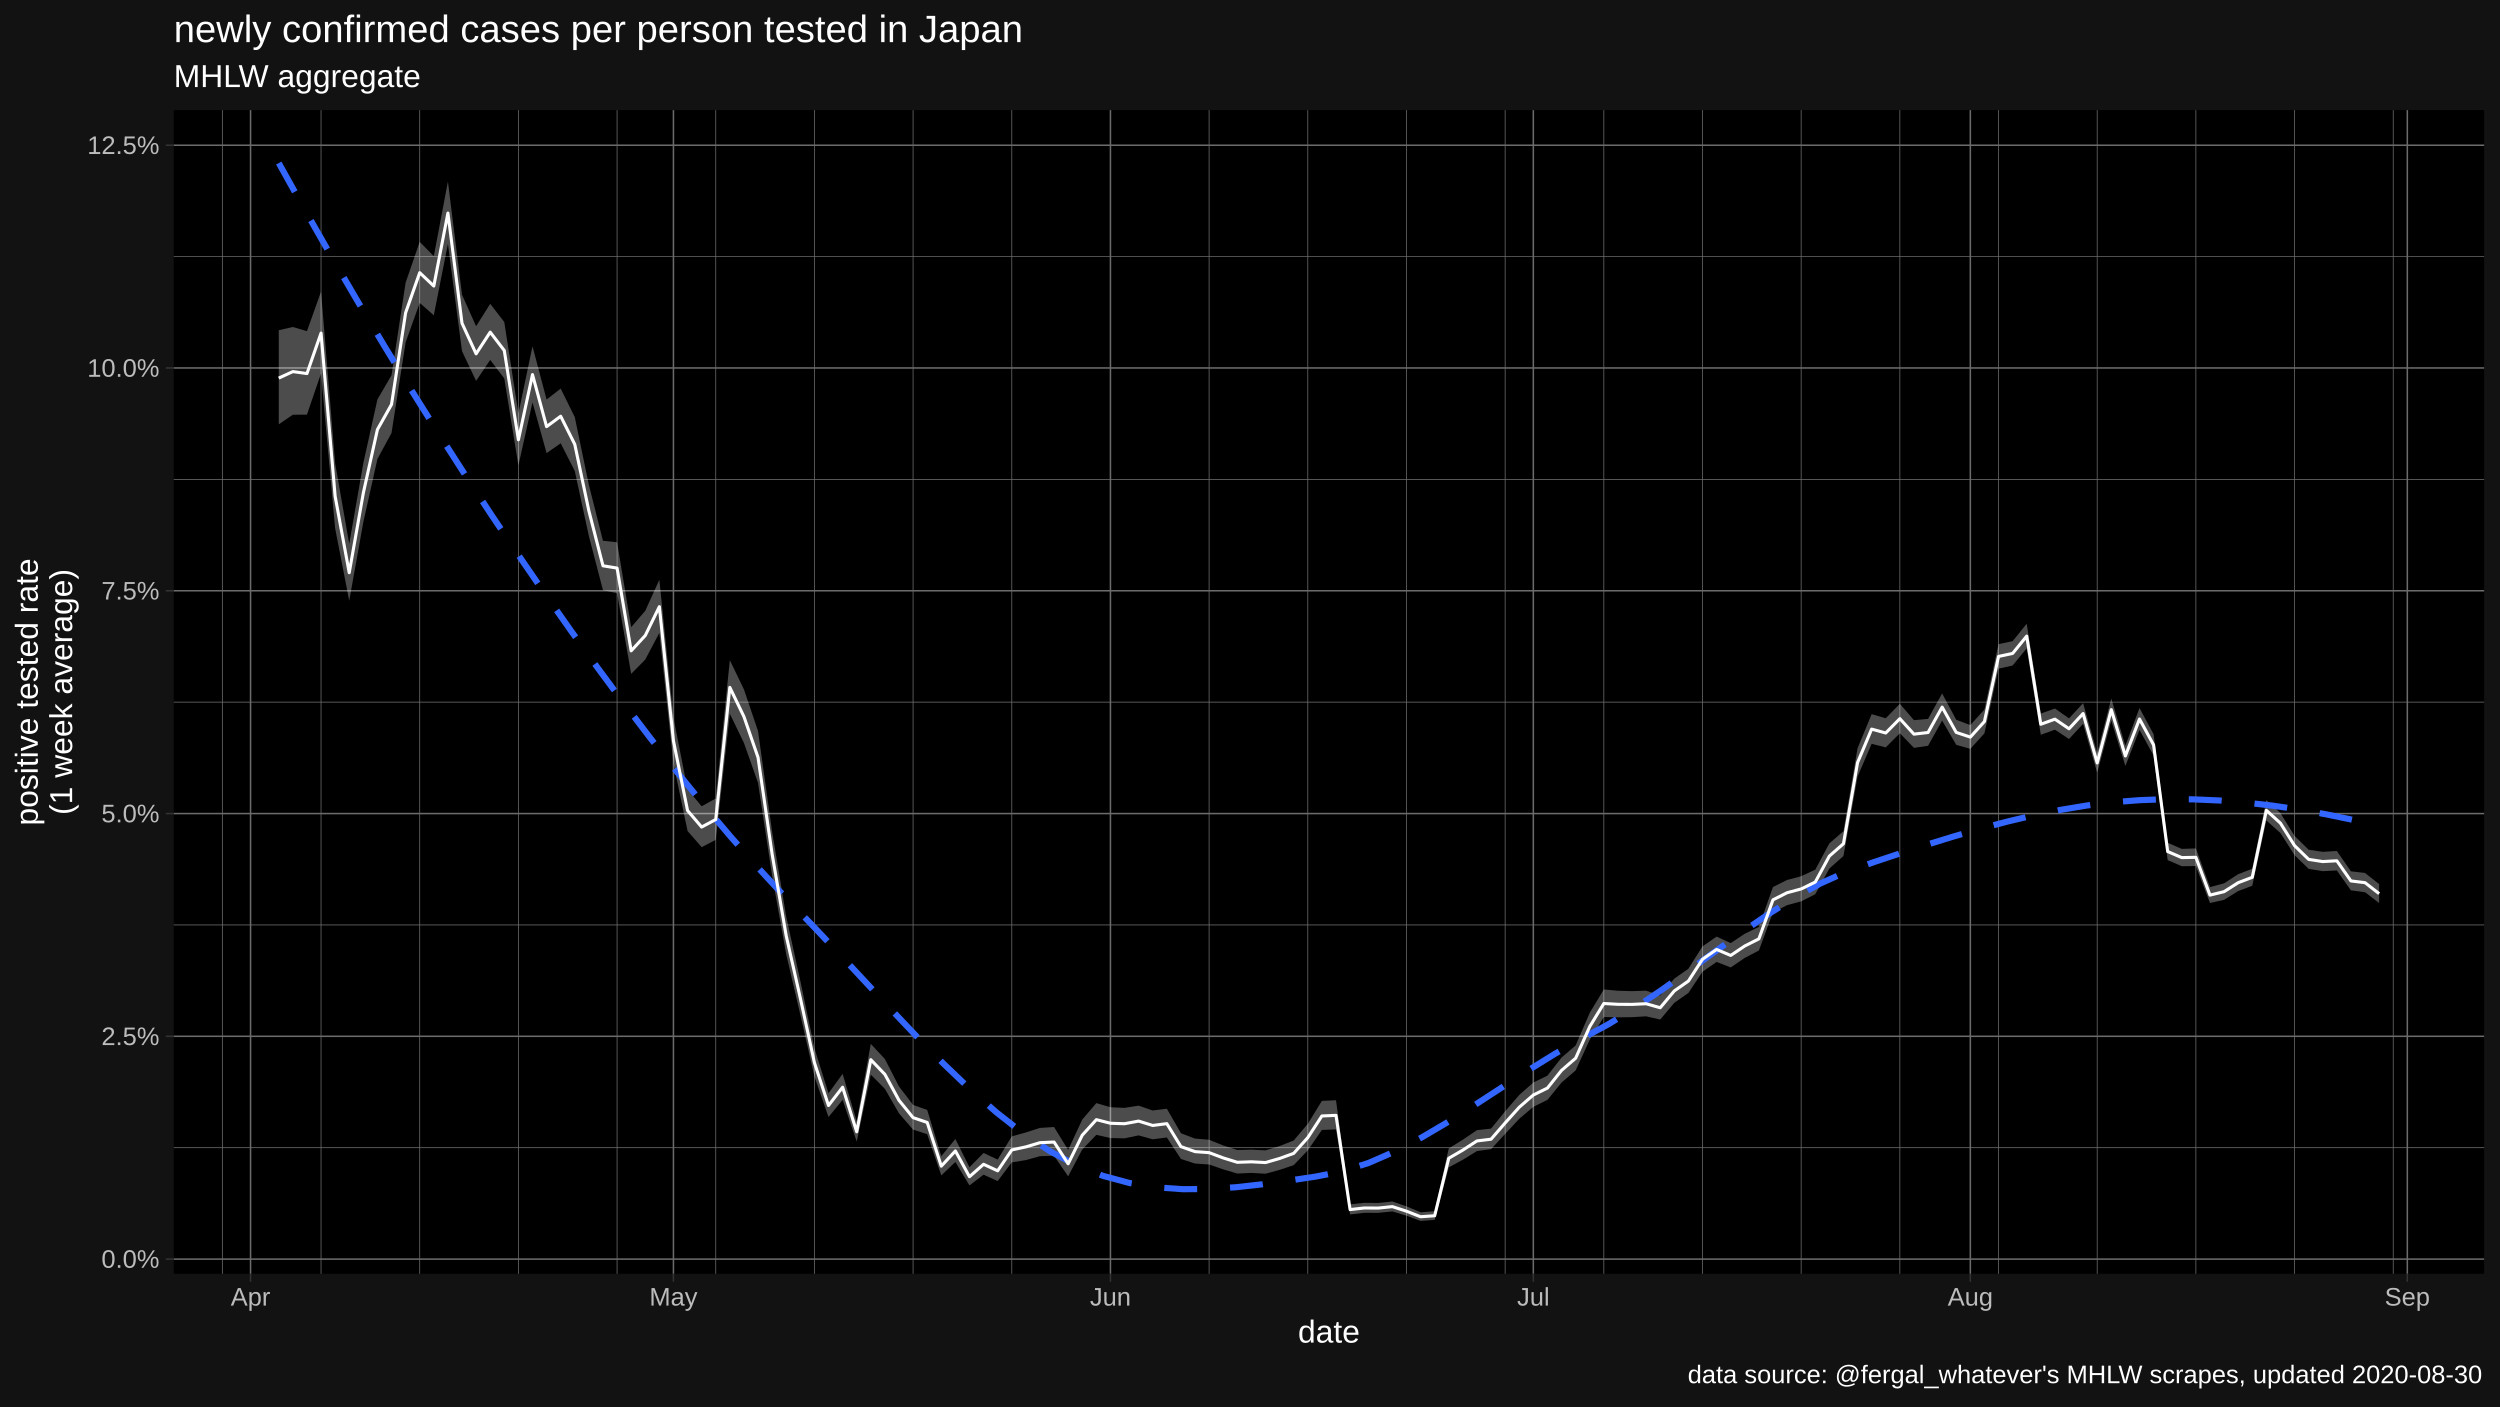
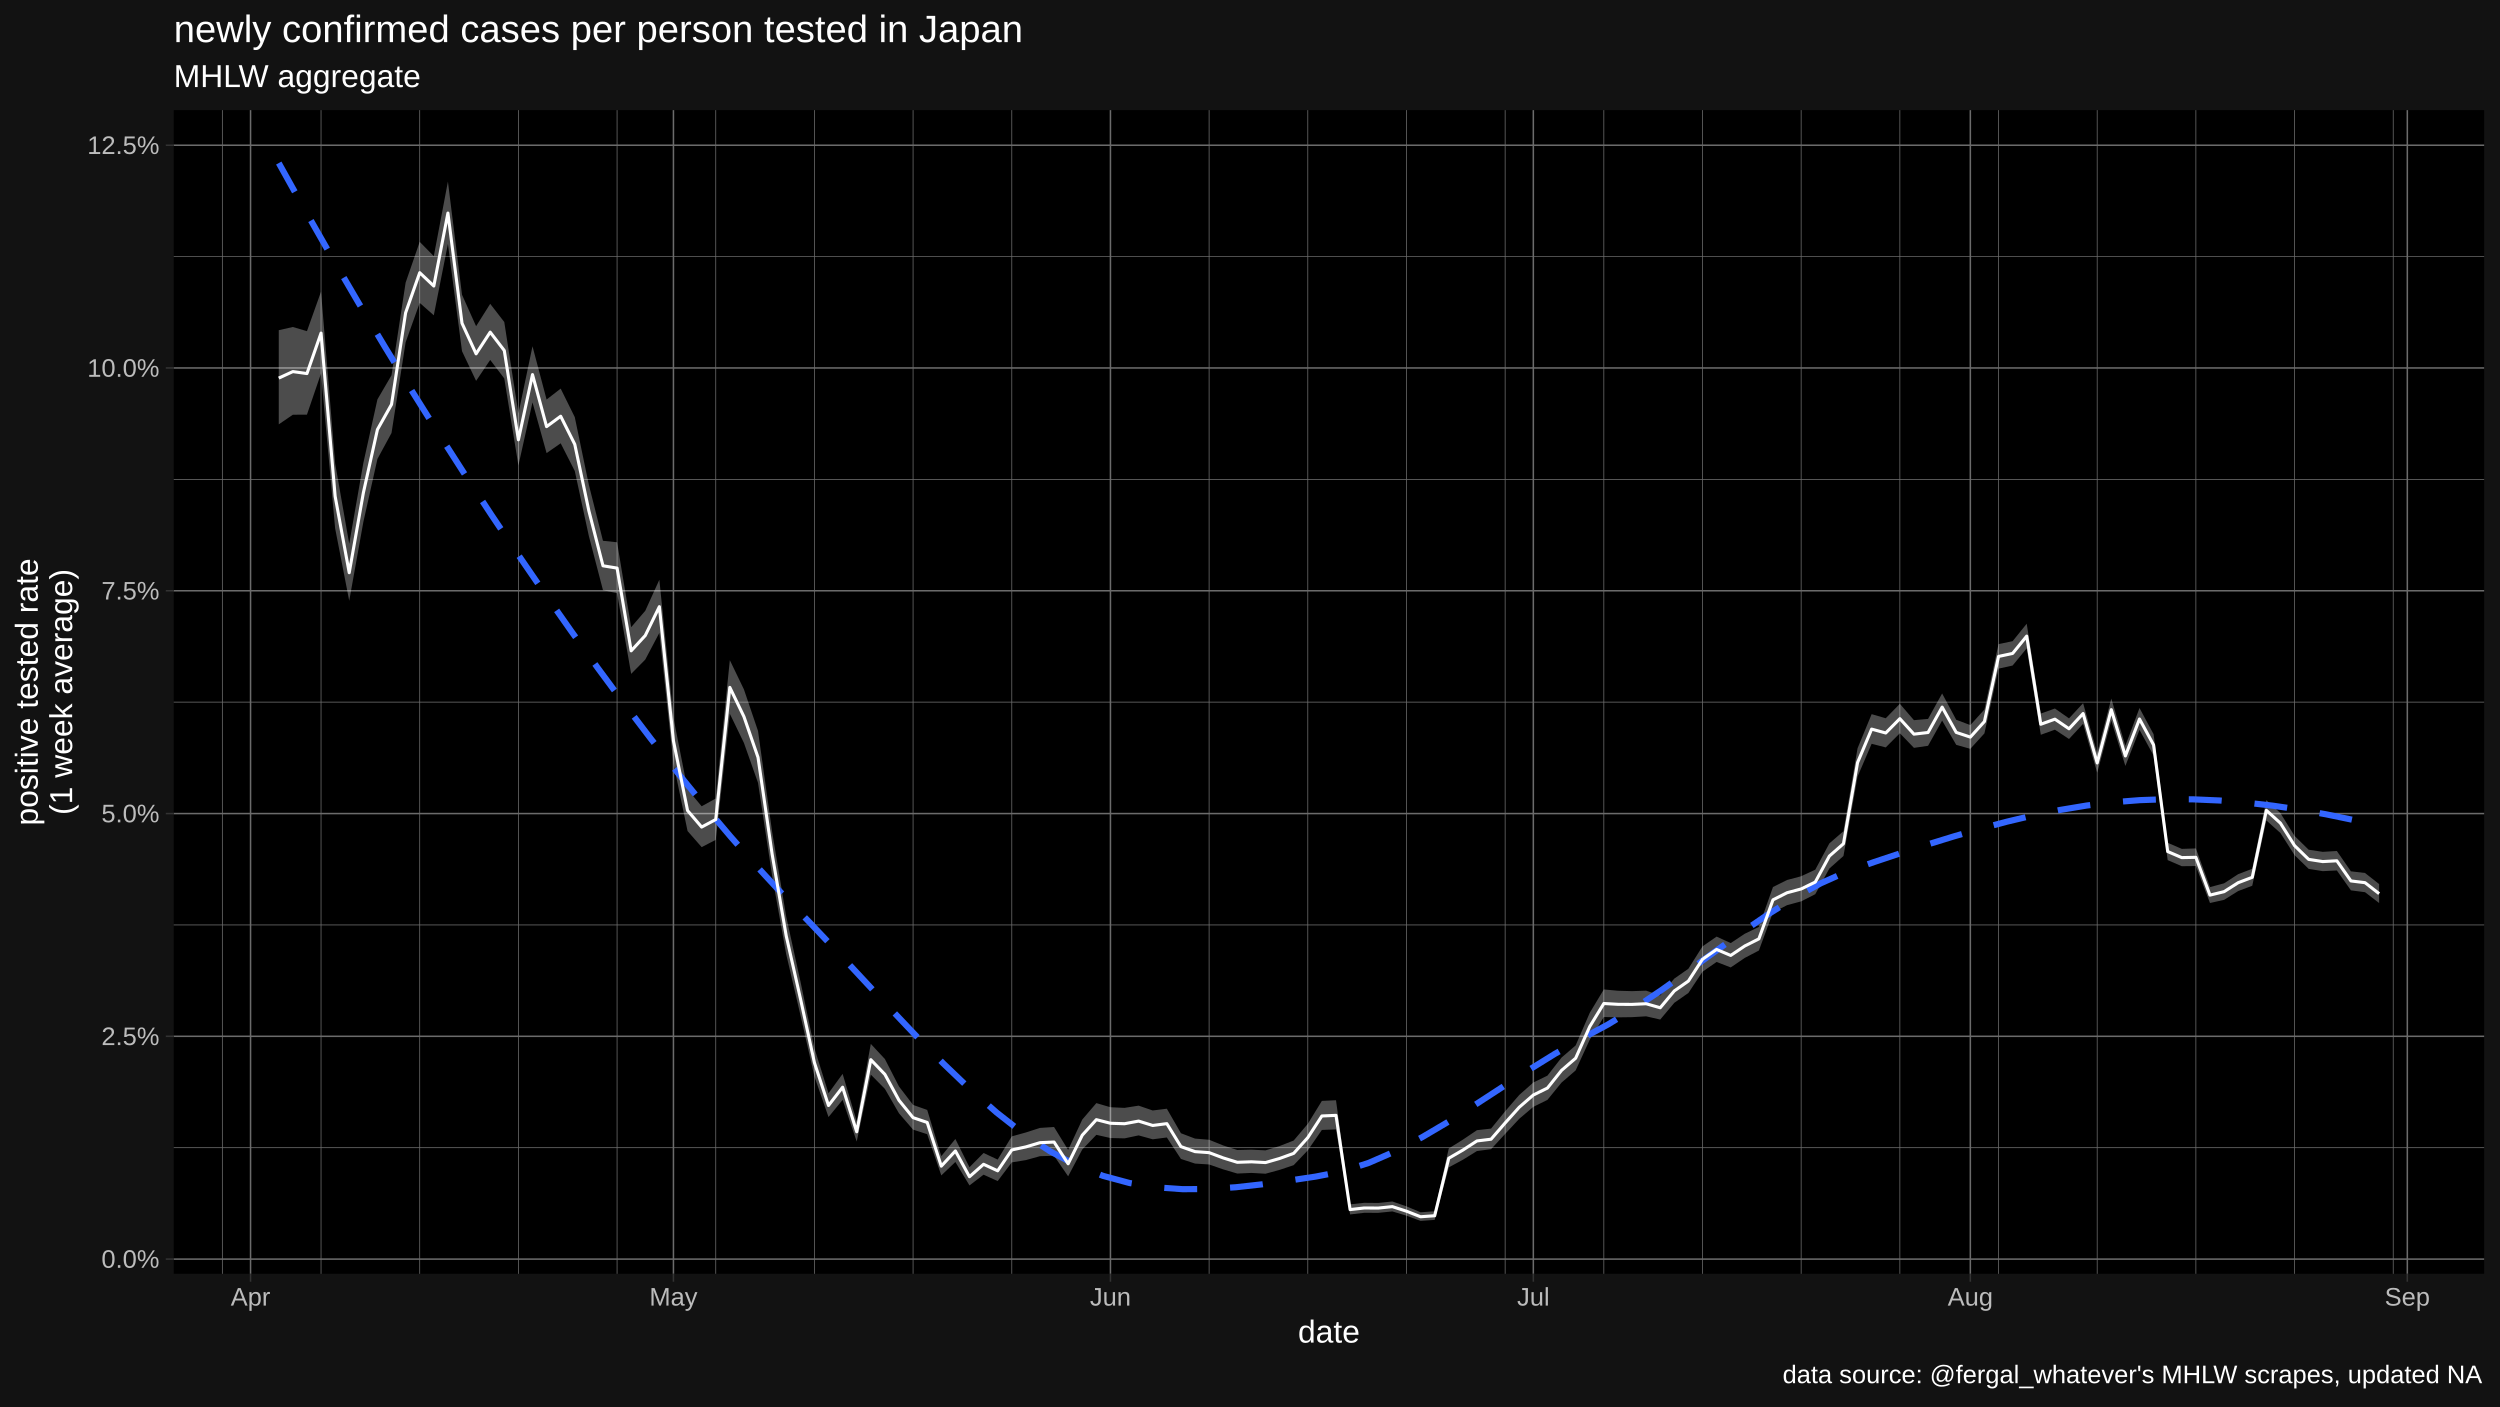
<svg xmlns="http://www.w3.org/2000/svg" viewBox="0 0 864.00 486.00">
  <defs>
    <style type="text/css">
    line, polyline, polygon, path, rect, circle {
      fill: none;
      stroke: #000000;
      stroke-linecap: round;
      stroke-linejoin: round;
      stroke-miterlimit: 10.00;
    }
  </style>
  </defs>
  <rect width="100%" height="100%" style="stroke: none; fill: #FFFFFF;" />
  <rect x="0.00" y="0.00" width="864.00" height="486.00" style="stroke-width: 1.07; stroke: #121212; fill: #121212;" />
  <defs>
    <clipPath id="cpNjAuMDR8ODU4LjUyfDQ0MC4yMnwzOC4wNw==">
      <rect x="60.04" y="38.07" width="798.48" height="402.15" />
    </clipPath>
  </defs>
  <rect x="60.04" y="38.07" width="798.48" height="402.15" style="stroke-width: 1.07; stroke: none; fill: #000000;" clip-path="url(#cpNjAuMDR8ODU4LjUyfDQ0MC4yMnwzOC4wNw==)" />
  <polyline points="60.04,396.64 858.52,396.64 " style="stroke-width: 0.27; stroke: #6B6B6B; stroke-linecap: butt;" clip-path="url(#cpNjAuMDR8ODU4LjUyfDQ0MC4yMnwzOC4wNw==)" />
  <polyline points="60.04,319.65 858.52,319.65 " style="stroke-width: 0.27; stroke: #6B6B6B; stroke-linecap: butt;" clip-path="url(#cpNjAuMDR8ODU4LjUyfDQ0MC4yMnwzOC4wNw==)" />
  <polyline points="60.04,242.66 858.52,242.66 " style="stroke-width: 0.27; stroke: #6B6B6B; stroke-linecap: butt;" clip-path="url(#cpNjAuMDR8ODU4LjUyfDQ0MC4yMnwzOC4wNw==)" />
  <polyline points="60.04,165.68 858.52,165.68 " style="stroke-width: 0.27; stroke: #6B6B6B; stroke-linecap: butt;" clip-path="url(#cpNjAuMDR8ODU4LjUyfDQ0MC4yMnwzOC4wNw==)" />
  <polyline points="60.04,88.69 858.52,88.69 " style="stroke-width: 0.27; stroke: #6B6B6B; stroke-linecap: butt;" clip-path="url(#cpNjAuMDR8ODU4LjUyfDQ0MC4yMnwzOC4wNw==)" />
  <polyline points="76.85,440.22 76.85,38.07 " style="stroke-width: 0.27; stroke: #6B6B6B; stroke-linecap: butt;" clip-path="url(#cpNjAuMDR8ODU4LjUyfDQ0MC4yMnwzOC4wNw==)" />
  <polyline points="110.95,440.22 110.95,38.07 " style="stroke-width: 0.27; stroke: #6B6B6B; stroke-linecap: butt;" clip-path="url(#cpNjAuMDR8ODU4LjUyfDQ0MC4yMnwzOC4wNw==)" />
  <polyline points="145.05,440.22 145.05,38.07 " style="stroke-width: 0.27; stroke: #6B6B6B; stroke-linecap: butt;" clip-path="url(#cpNjAuMDR8ODU4LjUyfDQ0MC4yMnwzOC4wNw==)" />
  <polyline points="179.16,440.22 179.16,38.07 " style="stroke-width: 0.27; stroke: #6B6B6B; stroke-linecap: butt;" clip-path="url(#cpNjAuMDR8ODU4LjUyfDQ0MC4yMnwzOC4wNw==)" />
  <polyline points="213.26,440.22 213.26,38.07 " style="stroke-width: 0.27; stroke: #6B6B6B; stroke-linecap: butt;" clip-path="url(#cpNjAuMDR8ODU4LjUyfDQ0MC4yMnwzOC4wNw==)" />
  <polyline points="247.36,440.22 247.36,38.07 " style="stroke-width: 0.27; stroke: #6B6B6B; stroke-linecap: butt;" clip-path="url(#cpNjAuMDR8ODU4LjUyfDQ0MC4yMnwzOC4wNw==)" />
  <polyline points="281.46,440.22 281.46,38.07 " style="stroke-width: 0.27; stroke: #6B6B6B; stroke-linecap: butt;" clip-path="url(#cpNjAuMDR8ODU4LjUyfDQ0MC4yMnwzOC4wNw==)" />
  <polyline points="315.56,440.22 315.56,38.07 " style="stroke-width: 0.27; stroke: #6B6B6B; stroke-linecap: butt;" clip-path="url(#cpNjAuMDR8ODU4LjUyfDQ0MC4yMnwzOC4wNw==)" />
  <polyline points="349.67,440.22 349.67,38.07 " style="stroke-width: 0.27; stroke: #6B6B6B; stroke-linecap: butt;" clip-path="url(#cpNjAuMDR8ODU4LjUyfDQ0MC4yMnwzOC4wNw==)" />
  <polyline points="417.87,440.22 417.87,38.07 " style="stroke-width: 0.27; stroke: #6B6B6B; stroke-linecap: butt;" clip-path="url(#cpNjAuMDR8ODU4LjUyfDQ0MC4yMnwzOC4wNw==)" />
  <polyline points="451.97,440.22 451.97,38.07 " style="stroke-width: 0.27; stroke: #6B6B6B; stroke-linecap: butt;" clip-path="url(#cpNjAuMDR8ODU4LjUyfDQ0MC4yMnwzOC4wNw==)" />
  <polyline points="486.08,440.22 486.08,38.07 " style="stroke-width: 0.27; stroke: #6B6B6B; stroke-linecap: butt;" clip-path="url(#cpNjAuMDR8ODU4LjUyfDQ0MC4yMnwzOC4wNw==)" />
  <polyline points="520.18,440.22 520.18,38.07 " style="stroke-width: 0.27; stroke: #6B6B6B; stroke-linecap: butt;" clip-path="url(#cpNjAuMDR8ODU4LjUyfDQ0MC4yMnwzOC4wNw==)" />
  <polyline points="554.28,440.22 554.28,38.07 " style="stroke-width: 0.27; stroke: #6B6B6B; stroke-linecap: butt;" clip-path="url(#cpNjAuMDR8ODU4LjUyfDQ0MC4yMnwzOC4wNw==)" />
  <polyline points="588.38,440.22 588.38,38.07 " style="stroke-width: 0.27; stroke: #6B6B6B; stroke-linecap: butt;" clip-path="url(#cpNjAuMDR8ODU4LjUyfDQ0MC4yMnwzOC4wNw==)" />
  <polyline points="622.48,440.22 622.48,38.07 " style="stroke-width: 0.27; stroke: #6B6B6B; stroke-linecap: butt;" clip-path="url(#cpNjAuMDR8ODU4LjUyfDQ0MC4yMnwzOC4wNw==)" />
  <polyline points="656.59,440.22 656.59,38.07 " style="stroke-width: 0.27; stroke: #6B6B6B; stroke-linecap: butt;" clip-path="url(#cpNjAuMDR8ODU4LjUyfDQ0MC4yMnwzOC4wNw==)" />
  <polyline points="690.69,440.22 690.69,38.07 " style="stroke-width: 0.27; stroke: #6B6B6B; stroke-linecap: butt;" clip-path="url(#cpNjAuMDR8ODU4LjUyfDQ0MC4yMnwzOC4wNw==)" />
  <polyline points="724.79,440.22 724.79,38.07 " style="stroke-width: 0.27; stroke: #6B6B6B; stroke-linecap: butt;" clip-path="url(#cpNjAuMDR8ODU4LjUyfDQ0MC4yMnwzOC4wNw==)" />
  <polyline points="758.89,440.22 758.89,38.07 " style="stroke-width: 0.27; stroke: #6B6B6B; stroke-linecap: butt;" clip-path="url(#cpNjAuMDR8ODU4LjUyfDQ0MC4yMnwzOC4wNw==)" />
  <polyline points="793.00,440.22 793.00,38.07 " style="stroke-width: 0.27; stroke: #6B6B6B; stroke-linecap: butt;" clip-path="url(#cpNjAuMDR8ODU4LjUyfDQ0MC4yMnwzOC4wNw==)" />
  <polyline points="827.10,440.22 827.10,38.07 " style="stroke-width: 0.27; stroke: #6B6B6B; stroke-linecap: butt;" clip-path="url(#cpNjAuMDR8ODU4LjUyfDQ0MC4yMnwzOC4wNw==)" />
  <polyline points="60.04,435.14 858.52,435.14 " style="stroke-width: 0.53; stroke: #6B6B6B; stroke-linecap: butt;" clip-path="url(#cpNjAuMDR8ODU4LjUyfDQ0MC4yMnwzOC4wNw==)" />
  <polyline points="60.04,358.15 858.52,358.15 " style="stroke-width: 0.53; stroke: #6B6B6B; stroke-linecap: butt;" clip-path="url(#cpNjAuMDR8ODU4LjUyfDQ0MC4yMnwzOC4wNw==)" />
  <polyline points="60.04,281.16 858.52,281.16 " style="stroke-width: 0.53; stroke: #6B6B6B; stroke-linecap: butt;" clip-path="url(#cpNjAuMDR8ODU4LjUyfDQ0MC4yMnwzOC4wNw==)" />
  <polyline points="60.04,204.17 858.52,204.17 " style="stroke-width: 0.53; stroke: #6B6B6B; stroke-linecap: butt;" clip-path="url(#cpNjAuMDR8ODU4LjUyfDQ0MC4yMnwzOC4wNw==)" />
  <polyline points="60.04,127.18 858.52,127.18 " style="stroke-width: 0.53; stroke: #6B6B6B; stroke-linecap: butt;" clip-path="url(#cpNjAuMDR8ODU4LjUyfDQ0MC4yMnwzOC4wNw==)" />
  <polyline points="60.04,50.19 858.52,50.19 " style="stroke-width: 0.53; stroke: #6B6B6B; stroke-linecap: butt;" clip-path="url(#cpNjAuMDR8ODU4LjUyfDQ0MC4yMnwzOC4wNw==)" />
  <polyline points="86.59,440.22 86.59,38.07 " style="stroke-width: 0.53; stroke: #6B6B6B; stroke-linecap: butt;" clip-path="url(#cpNjAuMDR8ODU4LjUyfDQ0MC4yMnwzOC4wNw==)" />
  <polyline points="232.74,440.22 232.74,38.07 " style="stroke-width: 0.53; stroke: #6B6B6B; stroke-linecap: butt;" clip-path="url(#cpNjAuMDR8ODU4LjUyfDQ0MC4yMnwzOC4wNw==)" />
  <polyline points="383.77,440.22 383.77,38.07 " style="stroke-width: 0.53; stroke: #6B6B6B; stroke-linecap: butt;" clip-path="url(#cpNjAuMDR8ODU4LjUyfDQ0MC4yMnwzOC4wNw==)" />
  <polyline points="529.92,440.22 529.92,38.07 " style="stroke-width: 0.53; stroke: #6B6B6B; stroke-linecap: butt;" clip-path="url(#cpNjAuMDR8ODU4LjUyfDQ0MC4yMnwzOC4wNw==)" />
  <polyline points="680.95,440.22 680.95,38.07 " style="stroke-width: 0.53; stroke: #6B6B6B; stroke-linecap: butt;" clip-path="url(#cpNjAuMDR8ODU4LjUyfDQ0MC4yMnwzOC4wNw==)" />
  <polyline points="831.97,440.22 831.97,38.07 " style="stroke-width: 0.53; stroke: #6B6B6B; stroke-linecap: butt;" clip-path="url(#cpNjAuMDR8ODU4LjUyfDQ0MC4yMnwzOC4wNw==)" />
  <polygon points="96.34,114.11 101.21,113.01 106.08,114.45 110.95,100.78 115.82,160.10 120.69,187.93 125.57,160.01 130.44,138.03 135.31,129.68 140.18,97.68 145.05,83.58 149.92,88.53 154.80,62.75 159.67,101.86 164.54,112.74 169.41,105.00 174.28,111.29 179.16,142.91 184.03,119.67 188.90,138.08 193.77,134.30 198.64,144.15 203.51,167.57 208.39,186.90 213.26,187.41 218.13,216.76 223.00,211.09 227.87,200.36 232.74,248.04 237.62,272.82 242.49,278.65 247.36,275.96 252.23,228.15 257.10,238.25 261.97,252.62 266.85,287.48 271.72,316.80 276.59,338.98 281.46,362.25 286.33,377.83 291.21,371.12 296.08,387.55 300.95,360.77 305.82,366.00 310.69,375.48 315.56,381.86 320.44,383.59 325.31,399.55 330.18,393.63 335.05,403.39 339.92,398.47 344.79,400.75 349.67,392.73 354.54,391.38 359.41,389.81 364.28,389.49 369.15,397.41 374.03,386.92 378.90,381.23 383.77,382.66 388.64,382.88 393.51,382.11 398.38,383.78 403.26,383.17 408.13,391.64 413.00,393.50 417.87,393.90 422.74,395.87 427.61,397.44 432.49,397.32 437.36,397.57 442.23,396.07 447.10,394.16 451.97,388.41 456.84,380.47 461.72,380.24 466.59,416.22 471.46,415.69 476.33,415.74 481.20,415.23 486.08,416.92 490.95,418.97 495.82,418.61 500.69,396.91 505.56,393.87 510.43,390.59 515.31,390.04 520.18,384.06 525.05,378.42 529.92,374.11 534.79,371.74 539.66,365.51 544.54,361.30 549.41,350.05 554.28,341.95 559.15,342.40 564.02,342.54 568.90,342.37 573.77,344.05 578.64,338.20 583.51,334.79 588.38,327.07 593.25,323.69 598.13,325.93 603.00,322.70 607.87,320.34 612.74,306.56 617.61,304.12 622.48,302.83 627.36,300.56 632.23,291.47 637.10,287.26 641.97,258.61 646.84,246.81 651.71,248.23 656.59,243.23 661.46,248.89 666.33,248.46 671.20,239.66 676.07,248.75 680.95,250.60 685.82,245.18 690.69,222.60 695.56,221.59 700.43,215.56 705.30,246.61 710.18,244.86 715.05,248.27 719.92,243.01 724.79,260.25 729.66,241.43 734.53,257.74 739.41,244.69 744.28,253.73 749.15,291.26 754.02,293.37 758.89,293.22 763.77,306.58 768.64,305.28 773.51,302.11 778.38,300.25 783.25,276.51 788.12,281.01 793.00,288.90 797.87,293.66 802.74,294.40 807.61,294.10 812.48,301.13 817.35,301.70 822.23,305.54 822.23,312.09 817.35,308.34 812.48,307.71 807.61,300.83 802.74,301.07 797.87,300.28 793.00,295.54 788.12,287.90 783.25,283.54 778.38,306.11 773.51,307.95 768.64,310.99 763.77,312.08 758.89,299.31 754.02,299.36 749.15,297.26 744.28,261.13 739.41,252.24 734.53,264.71 729.66,249.03 724.79,267.04 719.92,250.15 715.05,255.40 710.18,252.18 705.30,253.94 700.43,224.06 695.56,230.01 690.69,231.08 685.82,253.46 680.95,258.80 676.07,257.42 671.20,249.03 666.33,257.75 661.46,258.46 656.59,253.41 651.71,258.31 646.84,257.05 641.97,268.41 637.10,295.83 632.23,300.16 627.36,309.03 622.48,311.51 617.61,312.83 612.74,315.30 607.87,328.50 603.00,331.05 598.13,334.35 593.25,332.45 588.38,335.84 583.51,343.17 578.64,346.57 573.77,352.36 568.90,351.24 564.02,351.53 559.15,351.60 554.28,351.48 549.41,359.35 544.54,369.94 539.66,374.15 534.79,380.12 529.92,382.53 525.05,386.66 520.18,391.88 515.31,397.16 510.43,397.80 505.56,400.82 500.69,403.45 495.82,421.60 490.95,421.94 486.08,420.14 481.20,418.67 476.33,419.16 471.46,419.15 466.59,419.71 461.72,390.32 456.84,390.51 451.97,397.56 447.10,402.68 442.23,404.31 437.36,405.64 432.49,405.36 427.61,405.58 422.74,404.14 417.87,402.44 413.00,402.13 408.13,400.53 403.26,393.11 398.38,393.74 393.51,392.39 388.64,393.42 383.77,393.30 378.90,392.20 374.03,397.27 369.15,406.53 364.28,399.44 359.41,399.58 354.54,400.93 349.67,401.72 344.79,408.18 339.92,405.97 335.05,409.69 330.18,401.58 325.31,406.23 320.44,391.98 315.56,390.40 310.69,384.77 305.82,376.32 300.95,371.38 296.08,394.52 291.21,380.12 286.33,386.05 281.46,372.01 276.59,350.64 271.72,329.83 266.85,302.65 261.97,270.55 257.10,256.75 252.23,246.68 247.36,290.25 242.49,292.77 237.62,287.21 232.74,263.80 227.87,218.73 223.00,227.96 218.13,232.89 213.26,205.02 208.39,203.97 203.51,185.27 198.64,162.77 193.77,153.20 188.90,156.59 184.03,139.05 179.16,160.88 174.28,130.79 169.41,124.39 164.54,131.63 159.67,121.37 154.80,84.32 149.92,108.97 145.05,104.68 140.18,118.32 135.31,149.64 130.44,158.62 125.57,180.43 120.69,207.64 115.82,182.60 110.95,129.04 106.08,143.30 101.21,143.33 96.34,146.66 " style="stroke-width: 1.07; stroke: none; fill: #FFFFFF; fill-opacity: 0.30;" clip-path="url(#cpNjAuMDR8ODU4LjUyfDQ0MC4yMnwzOC4wNw==)" />
  <polyline points="96.34,56.35 105.52,72.83 114.71,88.92 123.90,104.64 133.09,119.99 142.28,134.99 151.47,149.64 160.65,163.96 169.84,177.96 179.03,191.64 188.22,205.03 197.41,218.11 206.60,230.87 215.79,243.29 224.97,255.36 234.16,267.04 243.35,278.32 252.54,289.19 261.73,299.61 270.92,309.57 280.11,319.11 289.29,328.82 298.48,338.70 307.67,348.57 316.86,358.26 326.05,367.59 335.24,376.39 344.42,384.48 353.61,391.69 362.80,397.83 371.99,402.74 381.18,406.37 390.37,408.85 399.56,410.34 408.74,410.98 417.93,410.92 427.12,410.31 436.31,409.29 445.50,408.01 454.69,406.63 463.87,404.85 473.06,401.88 482.25,397.87 491.44,393.05 500.63,387.62 509.82,381.81 519.01,375.83 528.19,369.89 537.38,364.20 546.57,358.98 555.76,354.04 564.95,348.41 574.14,342.22 583.33,335.67 592.51,329.00 601.70,322.40 610.89,316.11 620.08,310.32 629.27,305.26 638.46,301.14 647.64,297.94 656.83,294.87 666.02,291.90 675.21,289.07 684.40,286.41 693.59,283.97 702.78,281.79 711.96,279.92 721.15,278.39 730.34,277.25 739.53,276.53 748.72,276.20 757.91,276.25 767.10,276.65 776.28,277.39 785.47,278.44 794.66,279.79 803.85,281.42 813.04,283.32 822.23,285.45 " style="stroke-width: 2.13; stroke: #3366FF; stroke-dasharray: 11.38,11.38; stroke-linecap: butt;" clip-path="url(#cpNjAuMDR8ODU4LjUyfDQ0MC4yMnwzOC4wNw==)" />
  <polyline points="96.34,130.67 101.21,128.42 106.08,129.10 110.95,115.12 115.82,171.51 120.69,197.92 125.57,170.35 130.44,148.45 135.31,139.78 140.18,108.11 145.05,94.24 149.92,98.85 154.80,73.64 159.67,111.71 164.54,122.28 169.41,114.79 174.28,121.14 179.16,151.99 184.03,129.46 188.90,147.44 193.77,143.85 198.64,153.56 203.51,176.53 208.39,195.54 213.26,196.33 218.13,224.93 223.00,219.64 227.87,209.67 232.74,256.04 237.62,280.13 242.49,285.83 247.36,283.22 252.23,237.57 257.10,247.66 261.97,261.75 266.85,295.21 271.72,323.46 276.59,344.95 281.46,367.26 286.33,382.06 291.21,375.74 296.08,391.14 300.95,366.23 305.82,371.31 310.69,380.27 315.56,386.26 320.44,387.92 325.31,403.02 330.18,397.76 335.05,406.67 339.92,402.38 344.79,404.63 349.67,397.42 354.54,396.37 359.41,394.91 364.28,394.69 369.15,402.20 374.03,392.32 378.90,386.95 383.77,388.20 388.64,388.36 393.51,387.45 398.38,388.96 403.26,388.33 408.13,396.27 413.00,398.00 417.87,398.35 422.74,400.18 427.61,401.69 432.49,401.52 437.36,401.78 442.23,400.37 447.10,398.60 451.97,393.17 456.84,385.68 461.72,385.47 466.59,418.03 471.46,417.48 476.33,417.51 481.20,417.01 486.08,418.59 490.95,420.51 495.82,420.16 500.69,400.29 505.56,397.47 510.43,394.31 515.31,393.71 520.18,388.09 525.05,382.66 529.92,378.43 534.79,376.04 539.66,369.93 544.54,365.72 549.41,354.80 554.28,346.81 559.15,347.09 564.02,347.12 568.90,346.89 573.77,348.28 578.64,342.46 583.51,339.05 588.38,331.52 593.25,328.13 598.13,330.20 603.00,326.93 607.87,324.47 612.74,310.99 617.61,308.53 622.48,307.22 627.36,304.84 632.23,295.86 637.10,291.59 641.97,263.56 646.84,251.98 651.71,253.32 656.59,248.37 661.46,253.72 666.33,253.15 671.20,244.38 676.07,253.12 680.95,254.74 685.82,249.35 690.69,226.87 695.56,225.83 700.43,219.84 705.30,250.30 710.18,248.54 715.05,251.86 719.92,246.60 724.79,263.67 729.66,245.26 734.53,261.25 739.41,248.49 744.28,257.45 749.15,294.29 754.02,296.39 758.89,296.29 763.77,309.35 768.64,308.16 773.51,305.06 778.38,303.20 783.25,280.05 788.12,284.49 793.00,292.25 797.87,297.00 802.74,297.76 807.61,297.49 812.48,304.45 817.35,305.05 822.23,308.85 " style="stroke-width: 1.07; stroke: #FFFFFF; stroke-linecap: butt;" clip-path="url(#cpNjAuMDR8ODU4LjUyfDQ0MC4yMnwzOC4wNw==)" />
  <defs>
    <clipPath id="cpMC4wMHw4NjQuMDB8NDg2LjAwfDAuMDA=">
      <rect x="0.00" y="0.00" width="864.00" height="486.00" />
    </clipPath>
  </defs>
  <g clip-path="url(#cpMC4wMHw4NjQuMDB8NDg2LjAwfDAuMDA=)">
    <text x="35.05" y="438.16" style="font-size: 8.80px; fill: #BCBCBC; font-family: Liberation Sans;" textLength="20.06px" lengthAdjust="spacingAndGlyphs">0.0%</text>
  </g>
  <g clip-path="url(#cpMC4wMHw4NjQuMDB8NDg2LjAwfDAuMDA=)">
    <text x="35.05" y="361.18" style="font-size: 8.80px; fill: #BCBCBC; font-family: Liberation Sans;" textLength="20.06px" lengthAdjust="spacingAndGlyphs">2.5%</text>
  </g>
  <g clip-path="url(#cpMC4wMHw4NjQuMDB8NDg2LjAwfDAuMDA=)">
    <text x="35.05" y="284.19" style="font-size: 8.80px; fill: #BCBCBC; font-family: Liberation Sans;" textLength="20.06px" lengthAdjust="spacingAndGlyphs">5.0%</text>
  </g>
  <g clip-path="url(#cpMC4wMHw4NjQuMDB8NDg2LjAwfDAuMDA=)">
    <text x="35.05" y="207.20" style="font-size: 8.80px; fill: #BCBCBC; font-family: Liberation Sans;" textLength="20.06px" lengthAdjust="spacingAndGlyphs">7.5%</text>
  </g>
  <g clip-path="url(#cpMC4wMHw4NjQuMDB8NDg2LjAwfDAuMDA=)">
    <text x="30.16" y="130.21" style="font-size: 8.80px; fill: #BCBCBC; font-family: Liberation Sans;" textLength="24.95px" lengthAdjust="spacingAndGlyphs">10.0%</text>
  </g>
  <g clip-path="url(#cpMC4wMHw4NjQuMDB8NDg2LjAwfDAuMDA=)">
    <text x="30.16" y="53.22" style="font-size: 8.80px; fill: #BCBCBC; font-family: Liberation Sans;" textLength="24.95px" lengthAdjust="spacingAndGlyphs">12.5%</text>
  </g>
  <polyline points="57.30,435.14 60.04,435.14 " style="stroke-width: 0.53; stroke: #333333; stroke-linecap: butt;" clip-path="url(#cpMC4wMHw4NjQuMDB8NDg2LjAwfDAuMDA=)" />
  <polyline points="57.30,358.15 60.04,358.15 " style="stroke-width: 0.53; stroke: #333333; stroke-linecap: butt;" clip-path="url(#cpMC4wMHw4NjQuMDB8NDg2LjAwfDAuMDA=)" />
  <polyline points="57.30,281.16 60.04,281.16 " style="stroke-width: 0.53; stroke: #333333; stroke-linecap: butt;" clip-path="url(#cpMC4wMHw4NjQuMDB8NDg2LjAwfDAuMDA=)" />
  <polyline points="57.30,204.17 60.04,204.17 " style="stroke-width: 0.53; stroke: #333333; stroke-linecap: butt;" clip-path="url(#cpMC4wMHw4NjQuMDB8NDg2LjAwfDAuMDA=)" />
  <polyline points="57.30,127.18 60.04,127.18 " style="stroke-width: 0.53; stroke: #333333; stroke-linecap: butt;" clip-path="url(#cpMC4wMHw4NjQuMDB8NDg2LjAwfDAuMDA=)" />
  <polyline points="57.30,50.19 60.04,50.19 " style="stroke-width: 0.53; stroke: #333333; stroke-linecap: butt;" clip-path="url(#cpMC4wMHw4NjQuMDB8NDg2LjAwfDAuMDA=)" />
  <polyline points="86.59,442.96 86.59,440.22 " style="stroke-width: 0.53; stroke: #333333; stroke-linecap: butt;" clip-path="url(#cpMC4wMHw4NjQuMDB8NDg2LjAwfDAuMDA=)" />
  <polyline points="232.74,442.96 232.74,440.22 " style="stroke-width: 0.53; stroke: #333333; stroke-linecap: butt;" clip-path="url(#cpMC4wMHw4NjQuMDB8NDg2LjAwfDAuMDA=)" />
  <polyline points="383.77,442.96 383.77,440.22 " style="stroke-width: 0.53; stroke: #333333; stroke-linecap: butt;" clip-path="url(#cpMC4wMHw4NjQuMDB8NDg2LjAwfDAuMDA=)" />
  <polyline points="529.92,442.96 529.92,440.22 " style="stroke-width: 0.53; stroke: #333333; stroke-linecap: butt;" clip-path="url(#cpMC4wMHw4NjQuMDB8NDg2LjAwfDAuMDA=)" />
  <polyline points="680.95,442.96 680.95,440.22 " style="stroke-width: 0.53; stroke: #333333; stroke-linecap: butt;" clip-path="url(#cpMC4wMHw4NjQuMDB8NDg2LjAwfDAuMDA=)" />
  <polyline points="831.97,442.96 831.97,440.22 " style="stroke-width: 0.53; stroke: #333333; stroke-linecap: butt;" clip-path="url(#cpMC4wMHw4NjQuMDB8NDg2LjAwfDAuMDA=)" />
  <g clip-path="url(#cpMC4wMHw4NjQuMDB8NDg2LjAwfDAuMDA=)">
    <text x="79.74" y="451.21" style="font-size: 8.80px; fill: #BCBCBC; font-family: Liberation Sans;" textLength="13.69px" lengthAdjust="spacingAndGlyphs">Apr</text>
  </g>
  <g clip-path="url(#cpMC4wMHw4NjQuMDB8NDg2LjAwfDAuMDA=)">
    <text x="224.43" y="451.21" style="font-size: 8.80px; fill: #BCBCBC; font-family: Liberation Sans;" textLength="16.62px" lengthAdjust="spacingAndGlyphs">May</text>
  </g>
  <g clip-path="url(#cpMC4wMHw4NjQuMDB8NDg2LjAwfDAuMDA=)">
    <text x="376.67" y="451.21" style="font-size: 8.80px; fill: #BCBCBC; font-family: Liberation Sans;" textLength="14.19px" lengthAdjust="spacingAndGlyphs">Jun</text>
  </g>
  <g clip-path="url(#cpMC4wMHw4NjQuMDB8NDg2LjAwfDAuMDA=)">
    <text x="524.30" y="451.21" style="font-size: 8.80px; fill: #BCBCBC; font-family: Liberation Sans;" textLength="11.25px" lengthAdjust="spacingAndGlyphs">Jul</text>
  </g>
  <g clip-path="url(#cpMC4wMHw4NjQuMDB8NDg2LjAwfDAuMDA=)">
    <text x="673.12" y="451.21" style="font-size: 8.80px; fill: #BCBCBC; font-family: Liberation Sans;" textLength="15.66px" lengthAdjust="spacingAndGlyphs">Aug</text>
  </g>
  <g clip-path="url(#cpMC4wMHw4NjQuMDB8NDg2LjAwfDAuMDA=)">
    <text x="824.14" y="451.21" style="font-size: 8.80px; fill: #BCBCBC; font-family: Liberation Sans;" textLength="15.66px" lengthAdjust="spacingAndGlyphs">Sep</text>
  </g>
  <g clip-path="url(#cpMC4wMHw4NjQuMDB8NDg2LjAwfDAuMDA=)">
    <text x="448.58" y="464.01" style="font-size: 11.00px; fill: #FFFFFF; font-family: Liberation Sans;" textLength="21.41px" lengthAdjust="spacingAndGlyphs">date</text>
  </g>
  <g clip-path="url(#cpMC4wMHw4NjQuMDB8NDg2LjAwfDAuMDA=)">
    <text transform="translate(13.05,285.31) rotate(-90)" style="font-size: 11.00px; fill: #FFFFFF; font-family: Liberation Sans;" textLength="92.33px" lengthAdjust="spacingAndGlyphs">positive tested rate</text>
  </g>
  <g clip-path="url(#cpMC4wMHw4NjQuMDB8NDg2LjAwfDAuMDA=)">
    <text transform="translate(24.93,281.64) rotate(-90)" style="font-size: 11.00px; fill: #FFFFFF; font-family: Liberation Sans;" textLength="84.99px" lengthAdjust="spacingAndGlyphs">(1 week average)</text>
  </g>
  <g clip-path="url(#cpMC4wMHw4NjQuMDB8NDg2LjAwfDAuMDA=)">
    <text x="60.04" y="30.10" style="font-size: 11.00px; fill: #FFFFFF; font-family: Liberation Sans;" textLength="86.21px" lengthAdjust="spacingAndGlyphs">MHLW aggregate</text>
  </g>
  <g clip-path="url(#cpMC4wMHw4NjQuMDB8NDg2LjAwfDAuMDA=)">
    <text x="60.04" y="14.56" style="font-size: 13.20px; fill: #FFFFFF; font-family: Liberation Sans;" textLength="293.49px" lengthAdjust="spacingAndGlyphs">newly confirmed cases per person tested in Japan</text>
  </g>
  <g clip-path="url(#cpMC4wMHw4NjQuMDB8NDg2LjAwfDAuMDA=)">
-     <text x="583.27" y="478.03" style="font-size: 8.80px; fill: #FFFFFF; font-family: Liberation Sans;" textLength="275.25px" lengthAdjust="spacingAndGlyphs">data source: @fergal_whatever's MHLW scrapes, updated 2020-08-30</text>
+     <text x="616.06" y="478.03" style="font-size: 8.80px; fill: #FFFFFF; font-family: Liberation Sans;" textLength="242.46px" lengthAdjust="spacingAndGlyphs">data source: @fergal_whatever's MHLW scrapes, updated NA</text>
  </g>
</svg>
